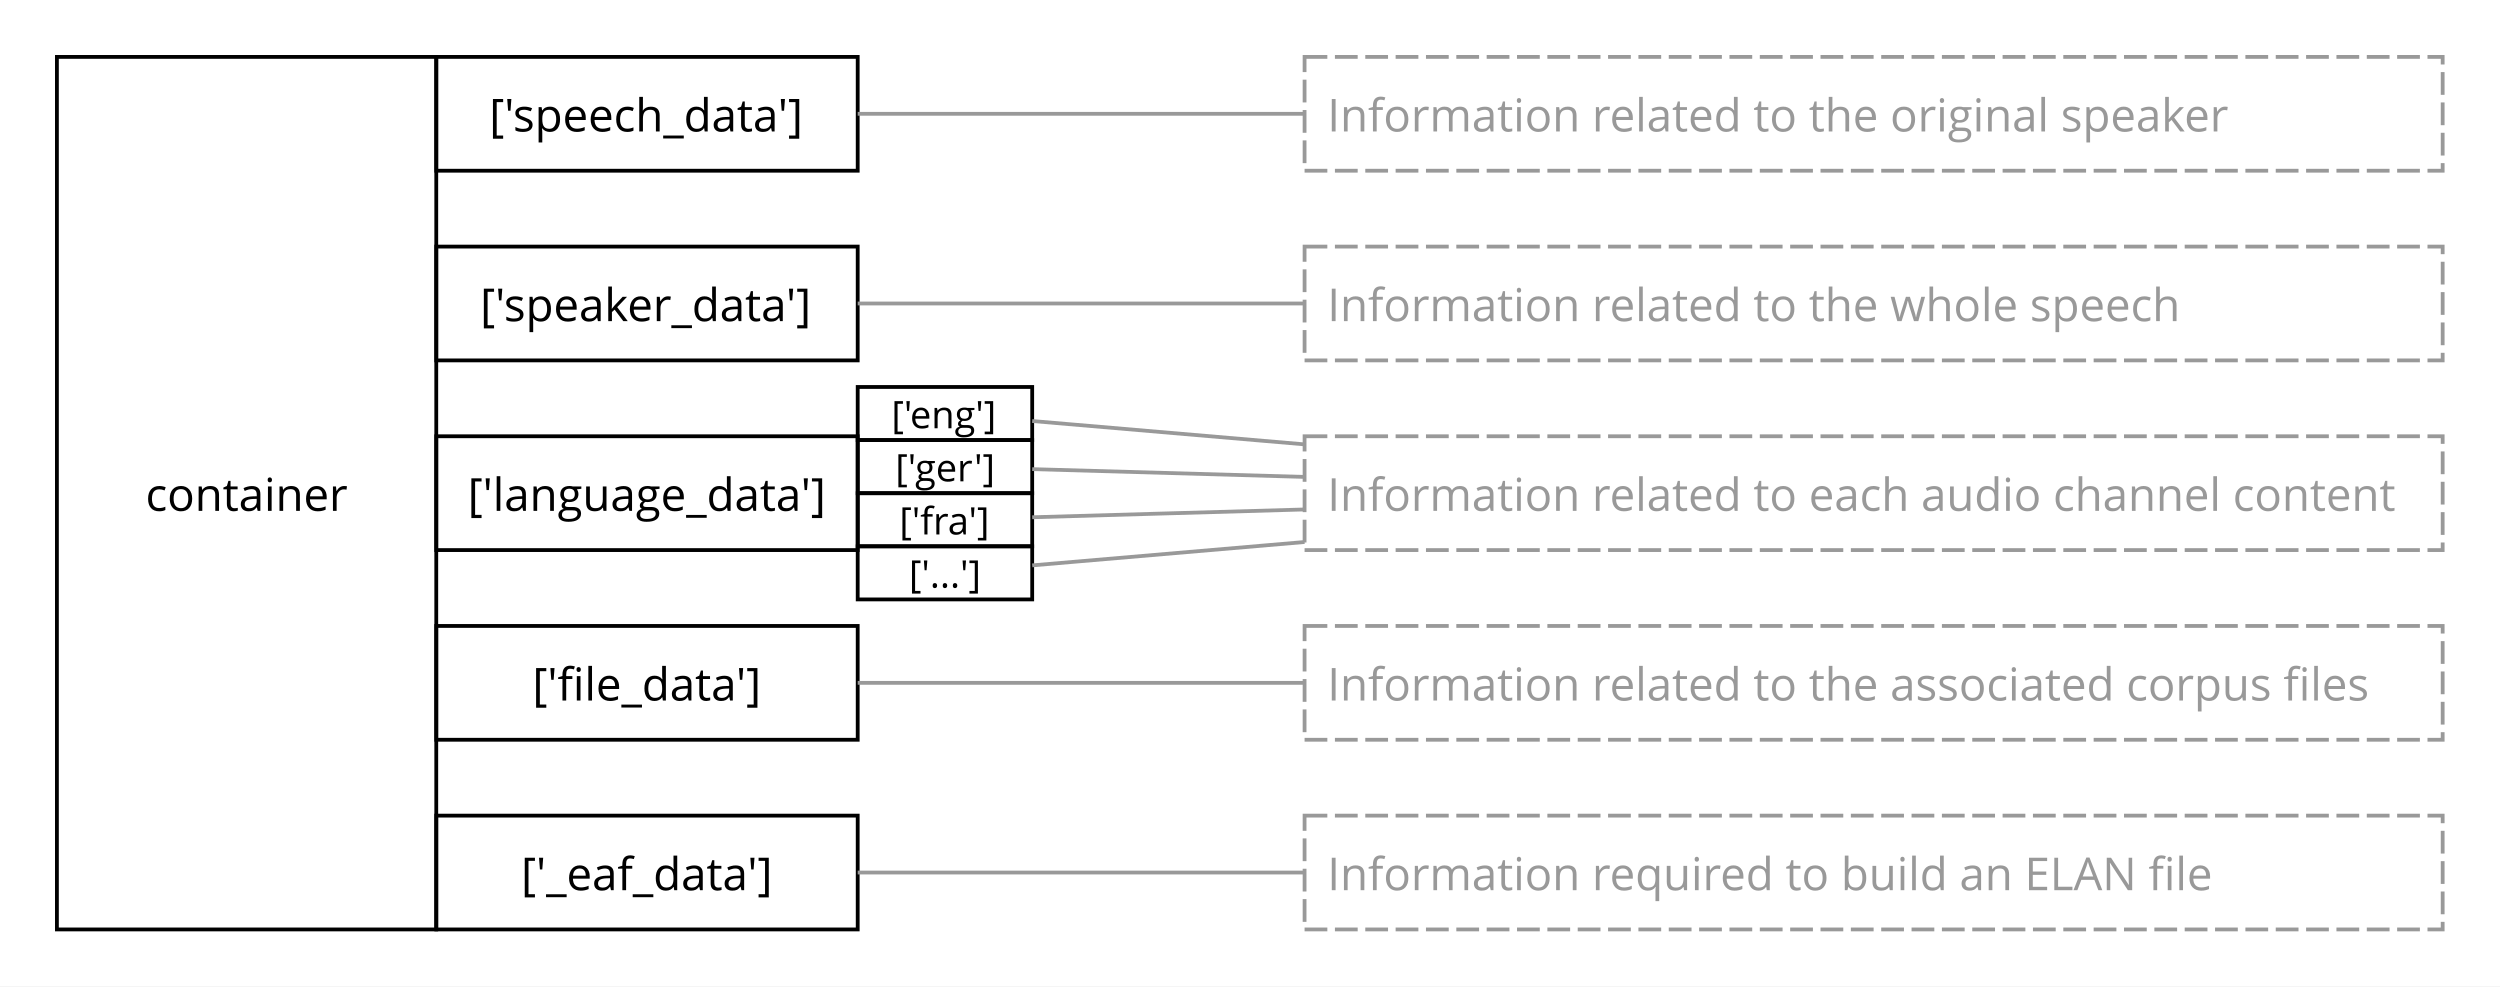
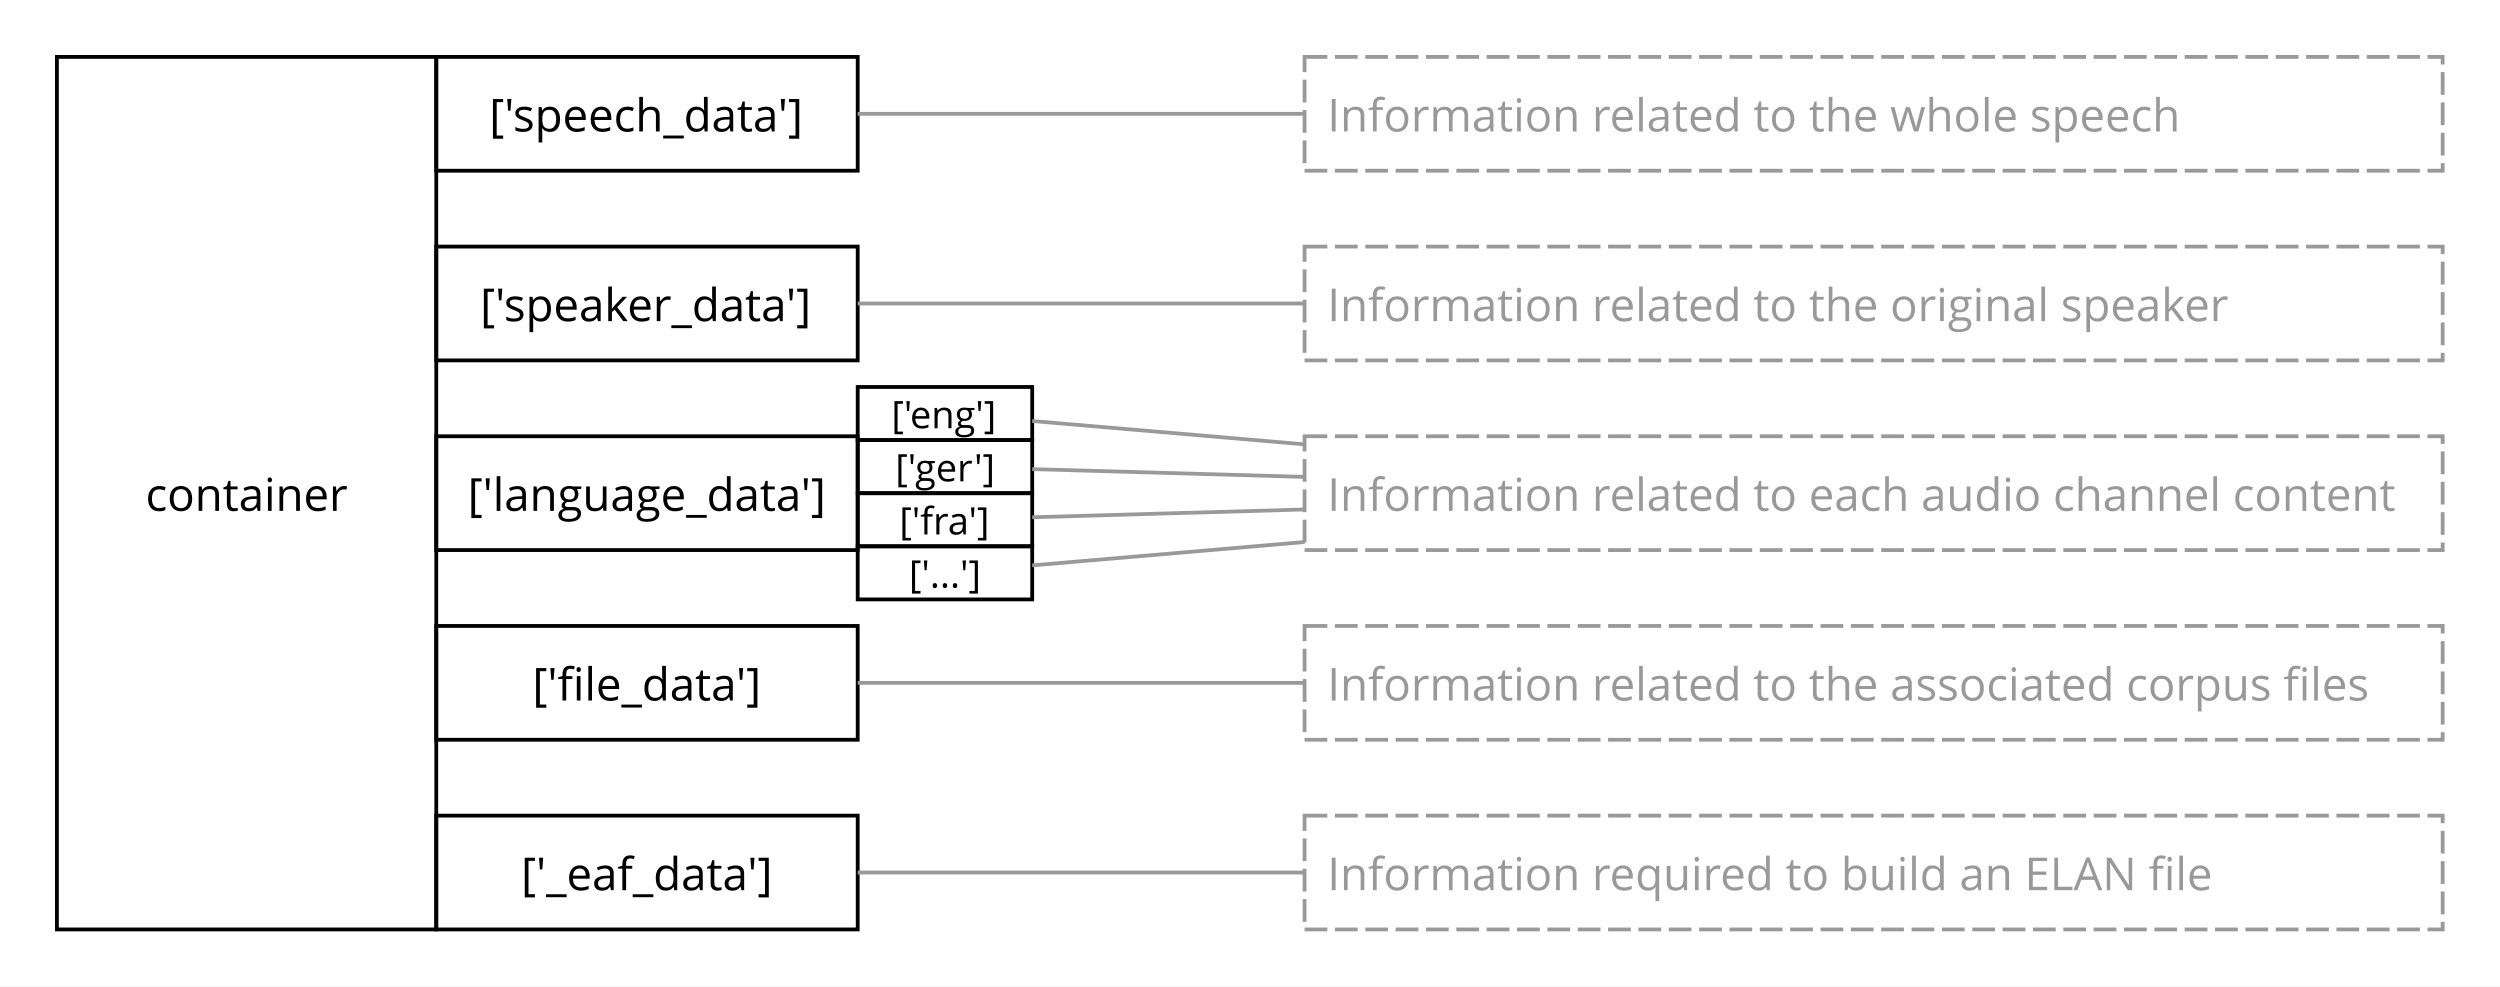
<svg xmlns="http://www.w3.org/2000/svg" fill-opacity="1" color-rendering="auto" color-interpolation="auto" text-rendering="auto" stroke="black" stroke-linecap="square" width="659" stroke-miterlimit="10" shape-rendering="auto" stroke-opacity="1" fill="black" stroke-dasharray="none" font-weight="normal" stroke-width="1" height="260" font-family="'Dialog'" font-style="normal" stroke-linejoin="miter" font-size="12px" stroke-dashoffset="0" image-rendering="auto">
  <defs id="genericDefs" />
  <g>
    <defs id="defs1">
      <clipPath clipPathUnits="userSpaceOnUse" id="clipPath1">
        <path d="M0 0 L659 0 L659 260 L0 260 L0 0 Z" />
      </clipPath>
      <clipPath clipPathUnits="userSpaceOnUse" id="clipPath2">
        <path d="M285 185 L944 185 L944 445 L285 445 L285 185 Z" />
      </clipPath>
    </defs>
    <g fill="white" text-rendering="geometricPrecision" shape-rendering="geometricPrecision" transform="translate(-285,-185)" stroke="white">
      <rect x="285" width="659" height="260" y="185" clip-path="url(#clipPath2)" stroke="none" />
    </g>
    <g text-rendering="geometricPrecision" stroke-miterlimit="1.45" shape-rendering="geometricPrecision" transform="matrix(1,0,0,1,-285,-185)" stroke-linecap="butt">
      <rect fill="none" x="300" width="100" height="230" y="200" clip-path="url(#clipPath2)" />
      <text x="323.366" xml:space="preserve" y="319.655" clip-path="url(#clipPath2)" font-family="'Open Sans'" stroke="none">container</text>
      <rect fill="none" x="400" width="111.088" height="30" y="200" clip-path="url(#clipPath2)" />
      <text x="413.972" xml:space="preserve" y="219.655" clip-path="url(#clipPath2)" font-family="'Open Sans'" stroke="none">['speech_data']</text>
      <rect fill="none" x="400" width="111.088" height="30" y="250" clip-path="url(#clipPath2)" />
      <text x="411.575" xml:space="preserve" y="269.655" clip-path="url(#clipPath2)" font-family="'Open Sans'" stroke="none">['speaker_data']</text>
      <rect fill="none" x="400" width="111.088" height="30" y="300" clip-path="url(#clipPath2)" />
      <text x="408.285" xml:space="preserve" y="319.655" clip-path="url(#clipPath2)" font-family="'Open Sans'" stroke="none">['language_data']</text>
      <rect fill="none" x="400" width="111.088" height="30" y="350" clip-path="url(#clipPath2)" />
      <text x="425.348" xml:space="preserve" y="369.655" clip-path="url(#clipPath2)" font-family="'Open Sans'" stroke="none">['file_data']</text>
      <rect fill="none" x="400" width="111.088" height="30" y="400" clip-path="url(#clipPath2)" />
      <text x="422.356" xml:space="preserve" y="419.655" clip-path="url(#clipPath2)" font-family="'Open Sans'" stroke="none">['_eaf_data']</text>
      <rect x="628.886" y="200" clip-path="url(#clipPath2)" fill="none" width="300" stroke-dasharray="6,2" height="30" stroke="rgb(153,153,153)" />
-       <text x="634.886" y="219.655" clip-path="url(#clipPath2)" fill="rgb(153,153,153)" font-family="'Open Sans'" stroke="none" xml:space="preserve">Information related to the original speaker</text>
+       <text x="634.886" y="219.655" clip-path="url(#clipPath2)" fill="rgb(153,153,153)" font-family="'Open Sans'" stroke="none" xml:space="preserve">Information related to the whole speech</text>
      <rect x="628.886" y="250" clip-path="url(#clipPath2)" fill="none" width="300" stroke-dasharray="6,2" height="30" stroke="rgb(153,153,153)" />
-       <text x="634.886" y="269.655" clip-path="url(#clipPath2)" fill="rgb(153,153,153)" font-family="'Open Sans'" stroke="none" xml:space="preserve">Information related to the whole speech</text>
+       <text x="634.886" y="269.655" clip-path="url(#clipPath2)" fill="rgb(153,153,153)" font-family="'Open Sans'" stroke="none" xml:space="preserve">Information related to the original speaker</text>
      <rect x="628.886" y="300" clip-path="url(#clipPath2)" fill="none" width="300" stroke-dasharray="6,2" height="30" stroke="rgb(153,153,153)" />
      <text x="634.886" y="319.655" clip-path="url(#clipPath2)" fill="rgb(153,153,153)" font-family="'Open Sans'" stroke="none" xml:space="preserve">Information related to each audio channel content</text>
      <rect x="628.886" y="350" clip-path="url(#clipPath2)" fill="none" width="300" stroke-dasharray="6,2" height="30" stroke="rgb(153,153,153)" />
      <text x="634.886" y="369.655" clip-path="url(#clipPath2)" fill="rgb(153,153,153)" font-family="'Open Sans'" stroke="none" xml:space="preserve">Information related to the associated corpus files</text>
      <rect x="628.886" y="400" clip-path="url(#clipPath2)" fill="none" width="300" stroke-dasharray="6,2" height="30" stroke="rgb(153,153,153)" />
      <text x="634.886" y="419.655" clip-path="url(#clipPath2)" fill="rgb(153,153,153)" font-family="'Open Sans'" stroke="none" xml:space="preserve">Information required to build an ELAN file</text>
      <rect fill="none" x="511.088" width="46" height="14" y="287.007" clip-path="url(#clipPath2)" />
      <text x="519.972" font-size="10px" y="297.886" clip-path="url(#clipPath2)" font-family="'Open Sans'" stroke="none" xml:space="preserve">['eng']</text>
      <rect fill="none" x="511.088" width="46" height="14" y="301.007" clip-path="url(#clipPath2)" />
      <text x="521" font-size="10px" y="311.886" clip-path="url(#clipPath2)" font-family="'Open Sans'" stroke="none" xml:space="preserve">['ger']</text>
      <rect fill="none" x="511.088" width="46" height="14" y="315.007" clip-path="url(#clipPath2)" />
      <text x="522.069" font-size="10px" y="325.886" clip-path="url(#clipPath2)" font-family="'Open Sans'" stroke="none" xml:space="preserve">['fra']</text>
      <rect fill="none" x="511.088" width="46" height="14" y="329.007" clip-path="url(#clipPath2)" />
      <text x="524.593" font-size="10px" y="339.886" clip-path="url(#clipPath2)" font-family="'Open Sans'" stroke="none" xml:space="preserve">['...']</text>
      <path fill="none" d="M511.088 215 L628.886 215" clip-path="url(#clipPath2)" stroke="rgb(153,153,153)" />
      <path fill="none" d="M511.088 265 L628.886 265" clip-path="url(#clipPath2)" stroke="rgb(153,153,153)" />
      <path fill="none" d="M511.088 365 L628.886 365" clip-path="url(#clipPath2)" stroke="rgb(153,153,153)" />
      <path fill="none" d="M511.088 415 L628.886 415" clip-path="url(#clipPath2)" stroke="rgb(153,153,153)" />
      <path fill="none" d="M557.088 295.979 L628.886 302.136" clip-path="url(#clipPath2)" stroke="rgb(153,153,153)" />
      <path fill="none" d="M557.088 308.664 L628.886 310.715" clip-path="url(#clipPath2)" stroke="rgb(153,153,153)" />
      <path fill="none" d="M557.088 321.348 L628.886 319.293" clip-path="url(#clipPath2)" stroke="rgb(153,153,153)" />
      <path fill="none" d="M557.088 334.033 L628.886 327.872" clip-path="url(#clipPath2)" stroke="rgb(153,153,153)" />
    </g>
  </g>
</svg>
